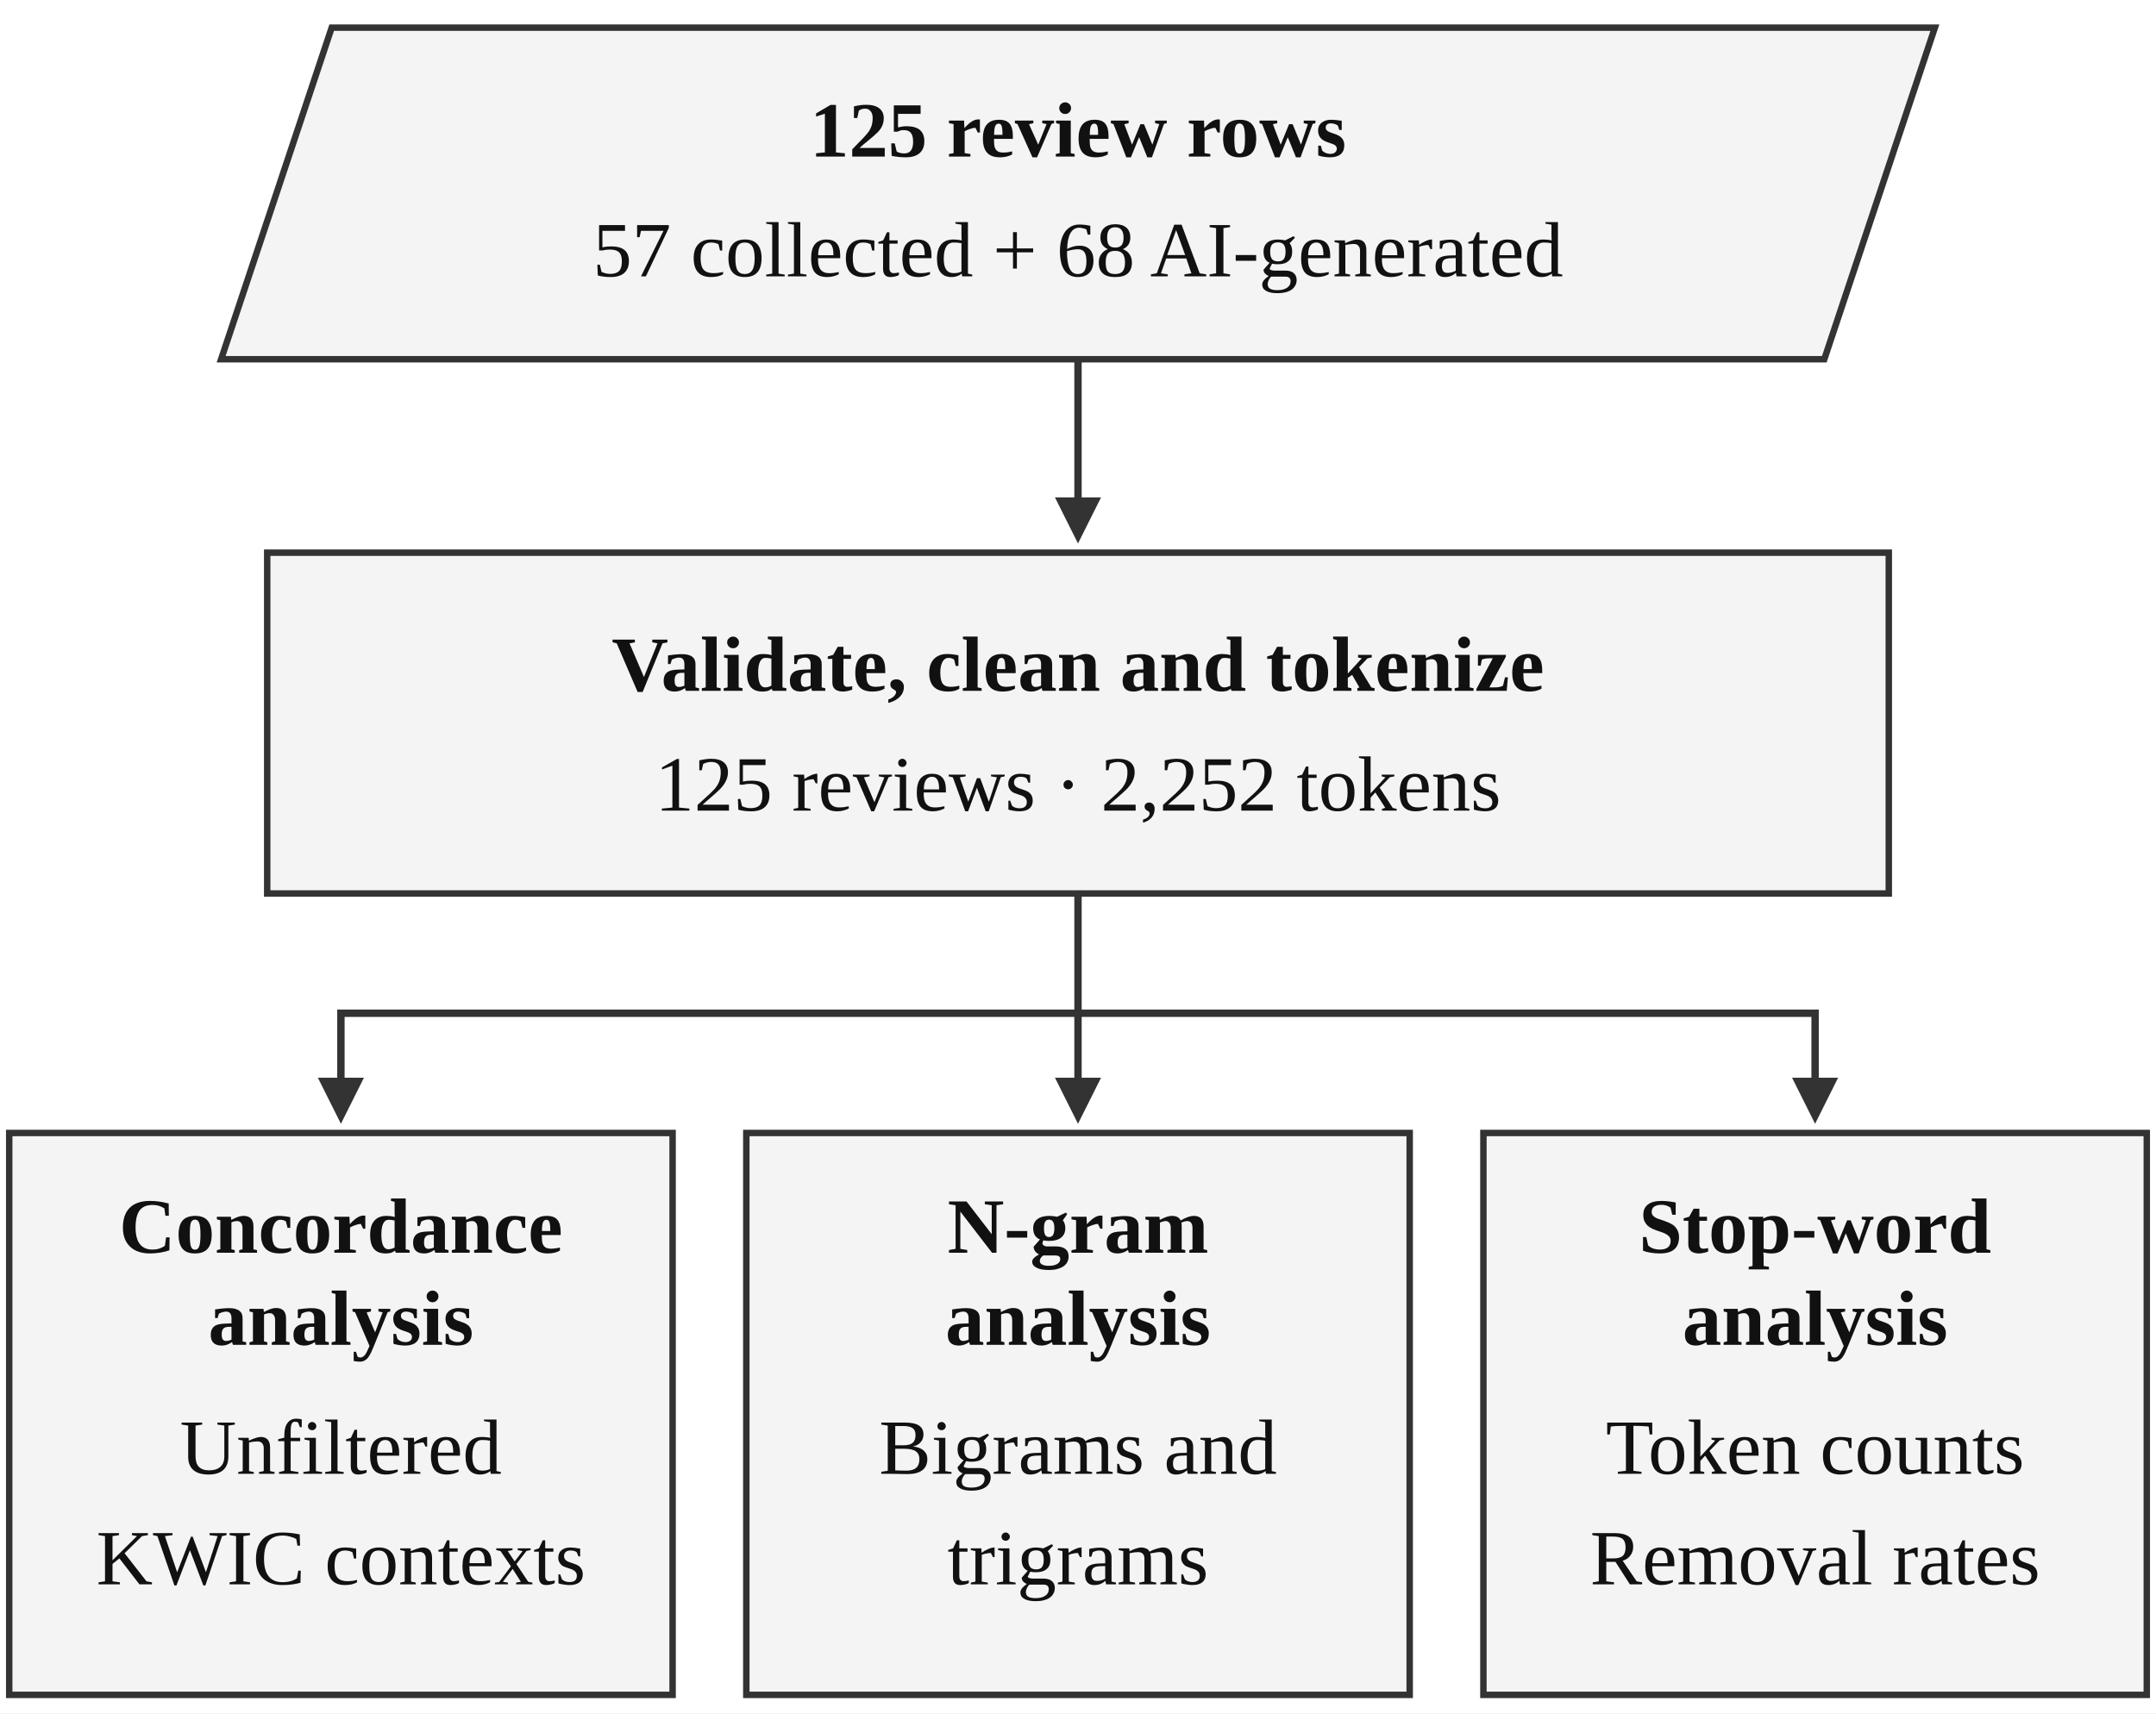
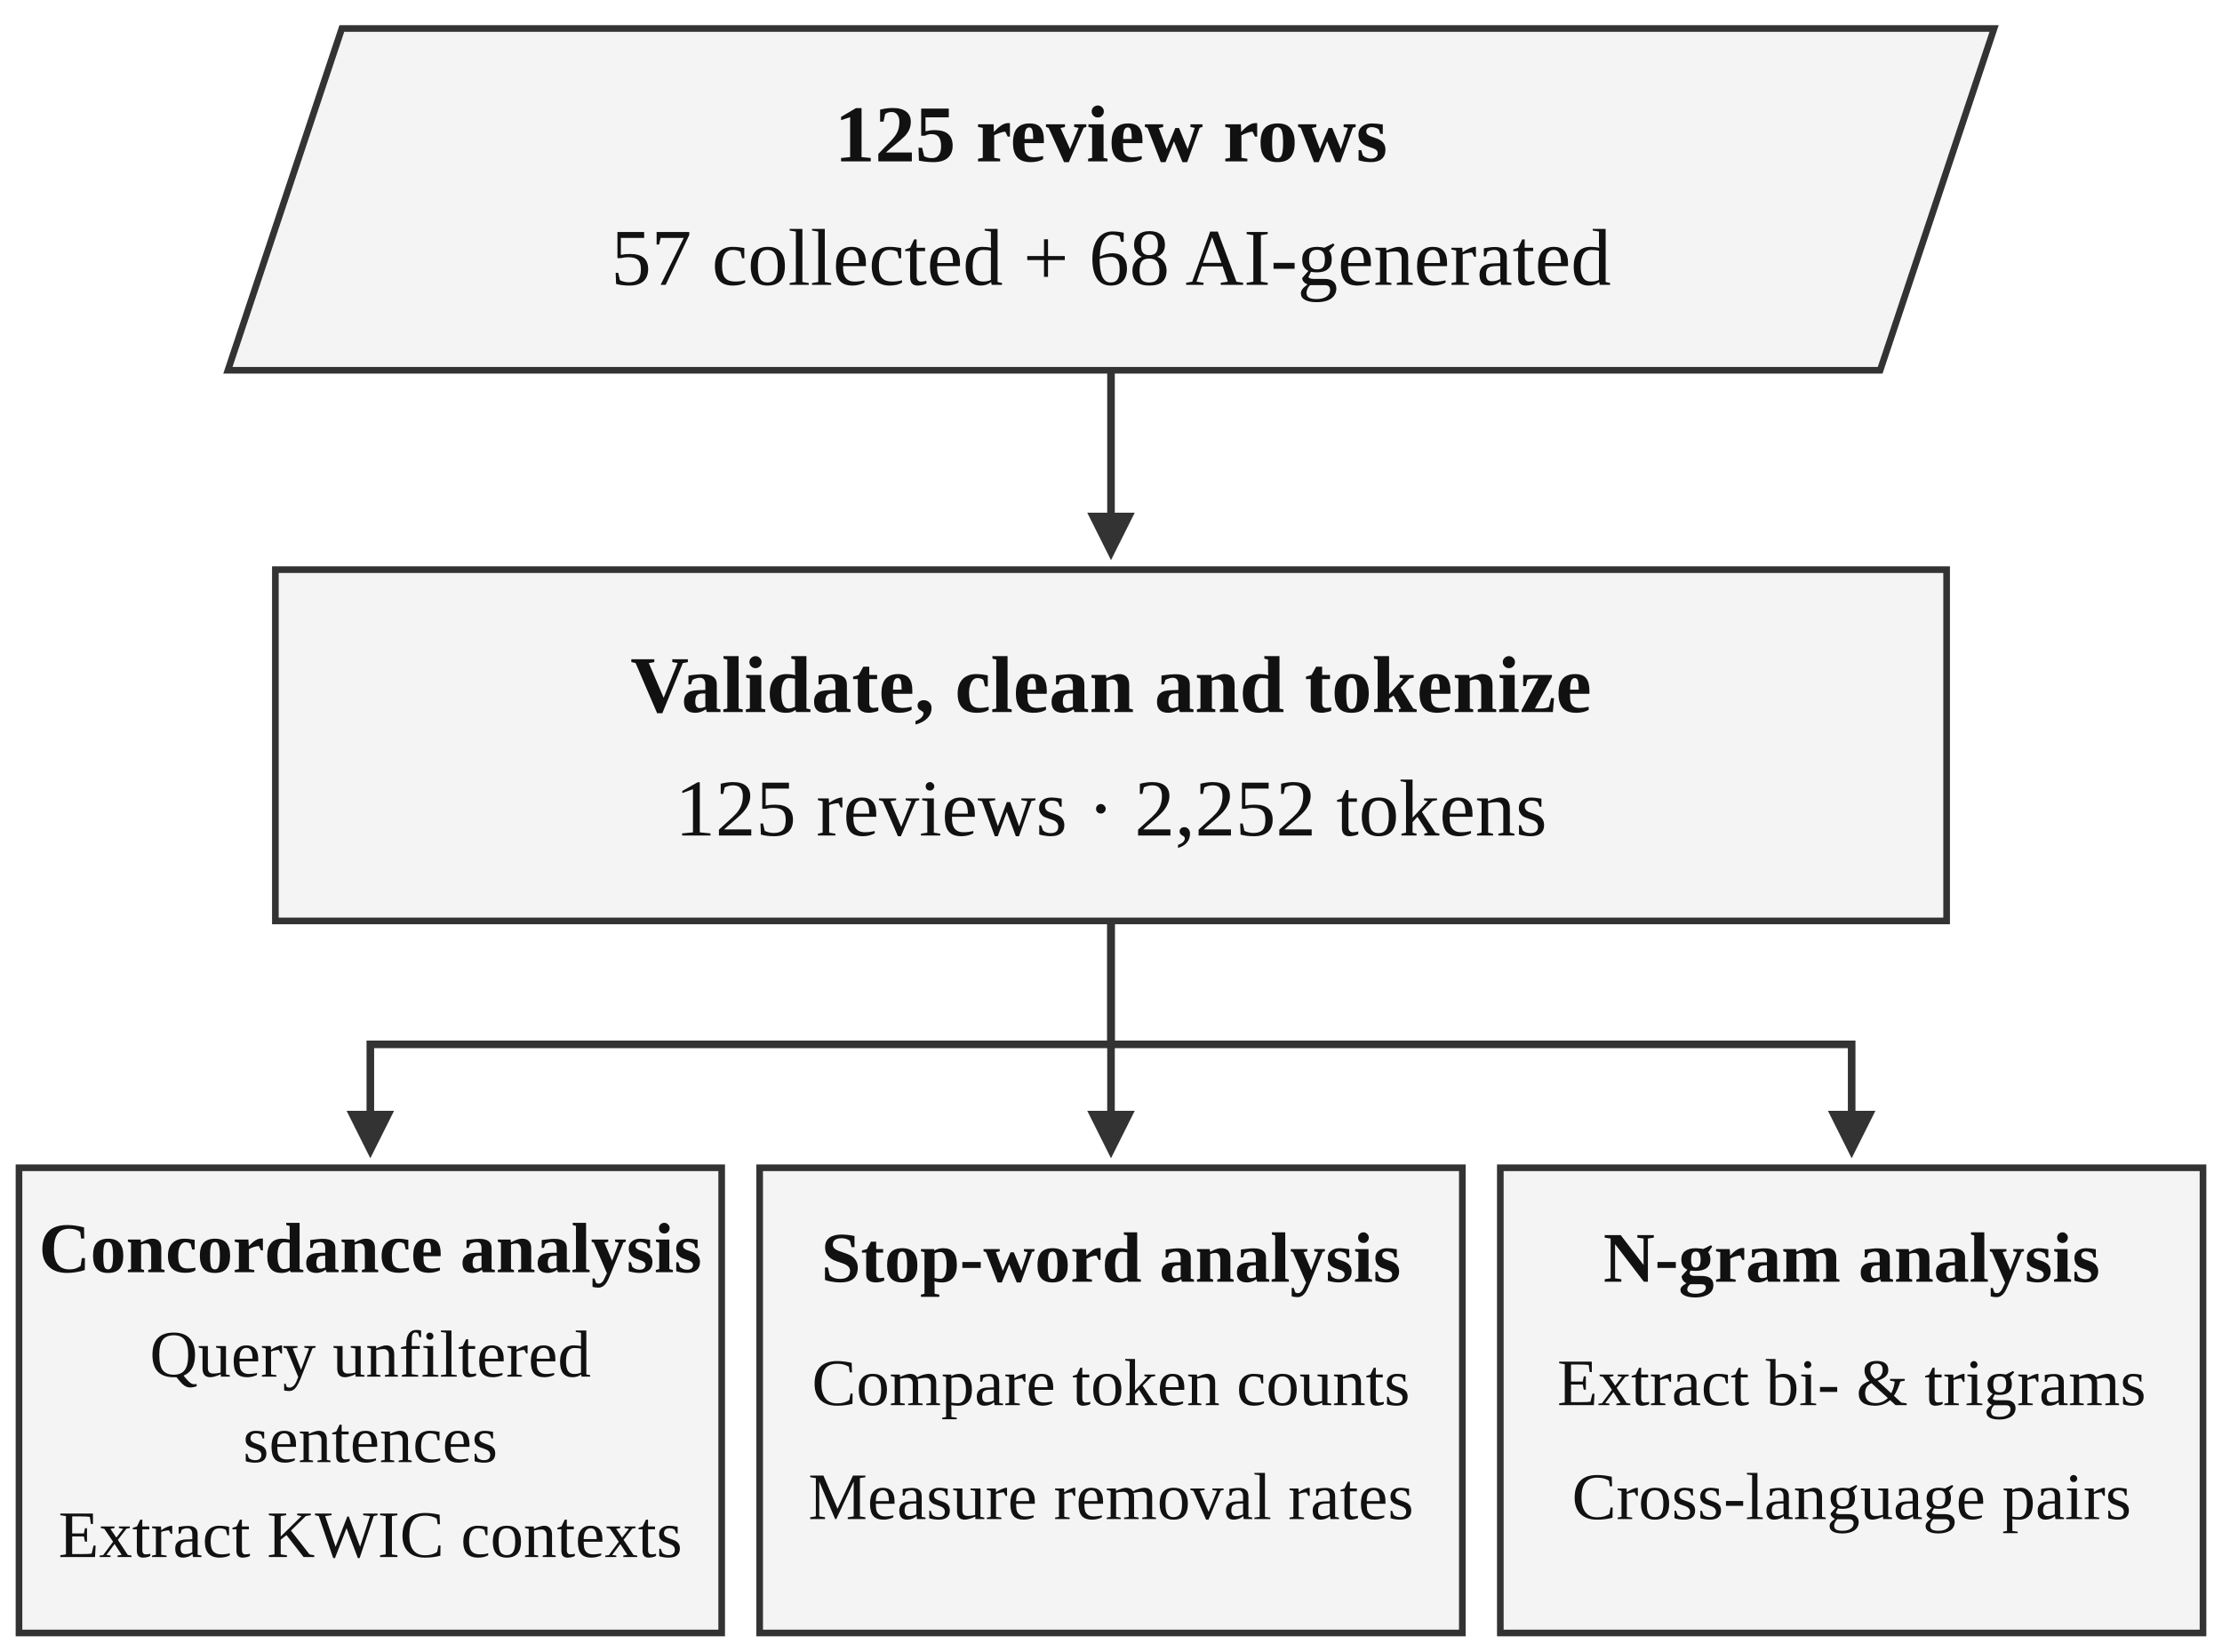
- <svg xmlns="http://www.w3.org/2000/svg" width="234pt" height="186pt" viewBox="0 0 234 186">
-   <rect width="234" height="186" fill="white" />
+ <svg xmlns="http://www.w3.org/2000/svg" width="234pt" height="174pt" viewBox="0 0 234 174">
+   <rect width="234" height="174" fill="white" />
  <g fill="#f4f4f4" stroke="#333" stroke-width="0.7">
    <path d="M36 3 H210 L198 39 H24 Z" />
    <rect x="29" y="60" width="176" height="37" />
-     <rect x="1" y="123" width="72" height="61" />
-     <rect x="81" y="123" width="72" height="61" />
-     <rect x="161" y="123" width="72" height="61" />
+     <rect x="2" y="123" width="74" height="49" />
+     <rect x="80" y="123" width="74" height="49" />
+     <rect x="158" y="123" width="74" height="49" />
  </g>
  <g fill="none" stroke="#333" stroke-width="0.8">
    <path d="M117 39 V56" />
-     <path d="M117 97 V110 H37 V119" />
-     <path d="M117 110 H197 V119" />
-     <path d="M117 110 V119" />
+     <path d="M117 97 V110 H39 V119" />
+     <path d="M117 97 V119" />
+     <path d="M117 110 H195 V119" />
  </g>
  <g fill="#333">
    <path d="M114.5 54 L117 59 L119.5 54 Z" />
-     <path d="M34.5 117 L37 122 L39.5 117 Z" />
+     <path d="M36.5 117 L39 122 L41.5 117 Z" />
    <path d="M114.5 117 L117 122 L119.5 117 Z" />
-     <path d="M194.5 117 L197 122 L199.5 117 Z" />
+     <path d="M192.5 117 L195 122 L197.5 117 Z" />
  </g>
-   <g font-family="Times New Roman, Times, serif" font-size="8.5" text-anchor="middle" fill="#111">
-     <text x="117" y="17" font-weight="bold">125 review rows</text>
-     <text x="117" y="30">57 collected + 68 AI-generated</text>
-     <text x="117" y="75" font-weight="bold">Validate, clean and tokenize</text>
-     <text x="117" y="88">125 reviews · 2,252 tokens</text>
-     <text x="37" y="136" font-weight="bold">Concordance</text>
-     <text x="37" y="146" font-weight="bold">analysis</text>
-     <text x="37" y="160">Unfiltered</text>
-     <text x="37" y="172">KWIC contexts</text>
-     <text x="117" y="136" font-weight="bold">N-gram</text>
-     <text x="117" y="146" font-weight="bold">analysis</text>
-     <text x="117" y="160">Bigrams and</text>
-     <text x="117" y="172">trigrams</text>
-     <text x="197" y="136" font-weight="bold">Stop-word</text>
-     <text x="197" y="146" font-weight="bold">analysis</text>
-     <text x="197" y="160">Token counts</text>
-     <text x="197" y="172">Removal rates</text>
+   <g font-family="Times New Roman, Times, serif" text-anchor="middle" fill="#111">
+     <text x="117" y="17" font-size="8.5" font-weight="bold">125 review rows</text>
+     <text x="117" y="30" font-size="8.5">57 collected + 68 AI-generated</text>
+     <text x="117" y="75" font-size="8.5" font-weight="bold">Validate, clean and tokenize</text>
+     <text x="117" y="88" font-size="8.5">125 reviews · 2,252 tokens</text>
+     <text x="39" y="134" font-size="7.5" font-weight="bold">Concordance analysis</text>
+     <text x="39" y="145" font-size="7">Query unfiltered</text>
+     <text x="39" y="154" font-size="7">sentences</text>
+     <text x="39" y="164" font-size="7">Extract KWIC contexts</text>
+     <text x="117" y="135" font-size="7.5" font-weight="bold">Stop-word analysis</text>
+     <text x="117" y="148" font-size="7">Compare token counts</text>
+     <text x="117" y="160" font-size="7">Measure removal rates</text>
+     <text x="195" y="135" font-size="7.5" font-weight="bold">N-gram analysis</text>
+     <text x="195" y="148" font-size="7">Extract bi- &amp; trigrams</text>
+     <text x="195" y="160" font-size="7">Cross-language pairs</text>
  </g>
</svg>
